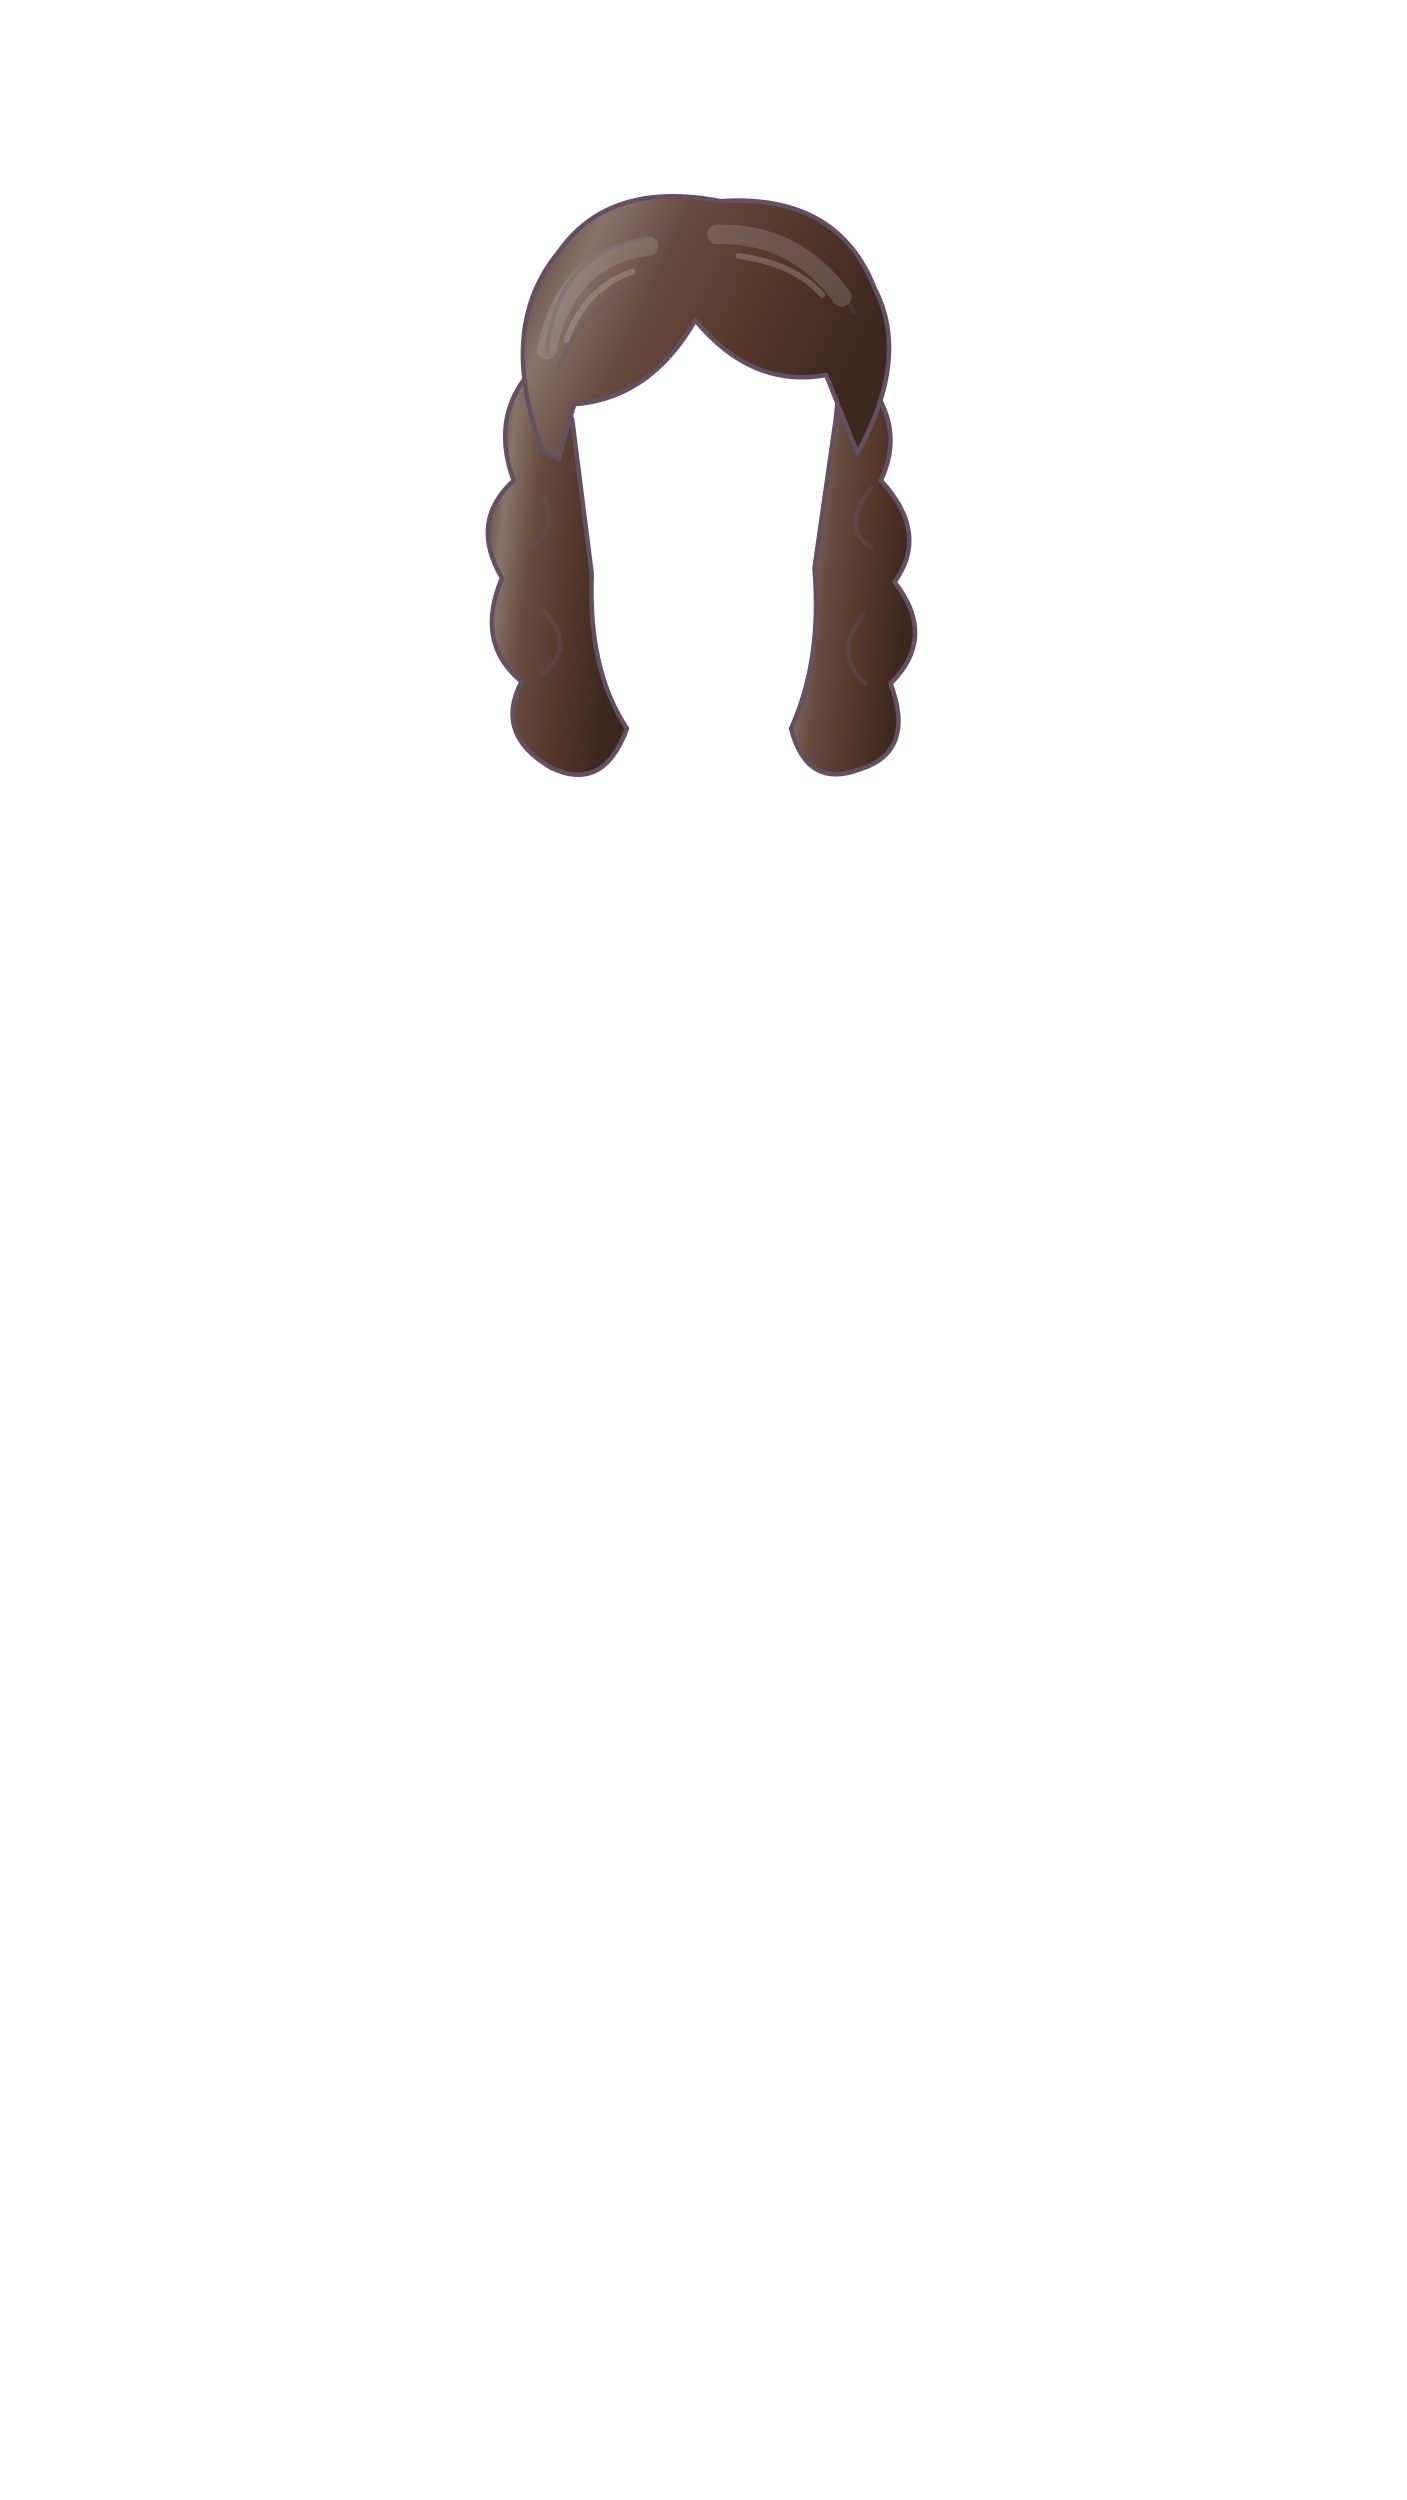
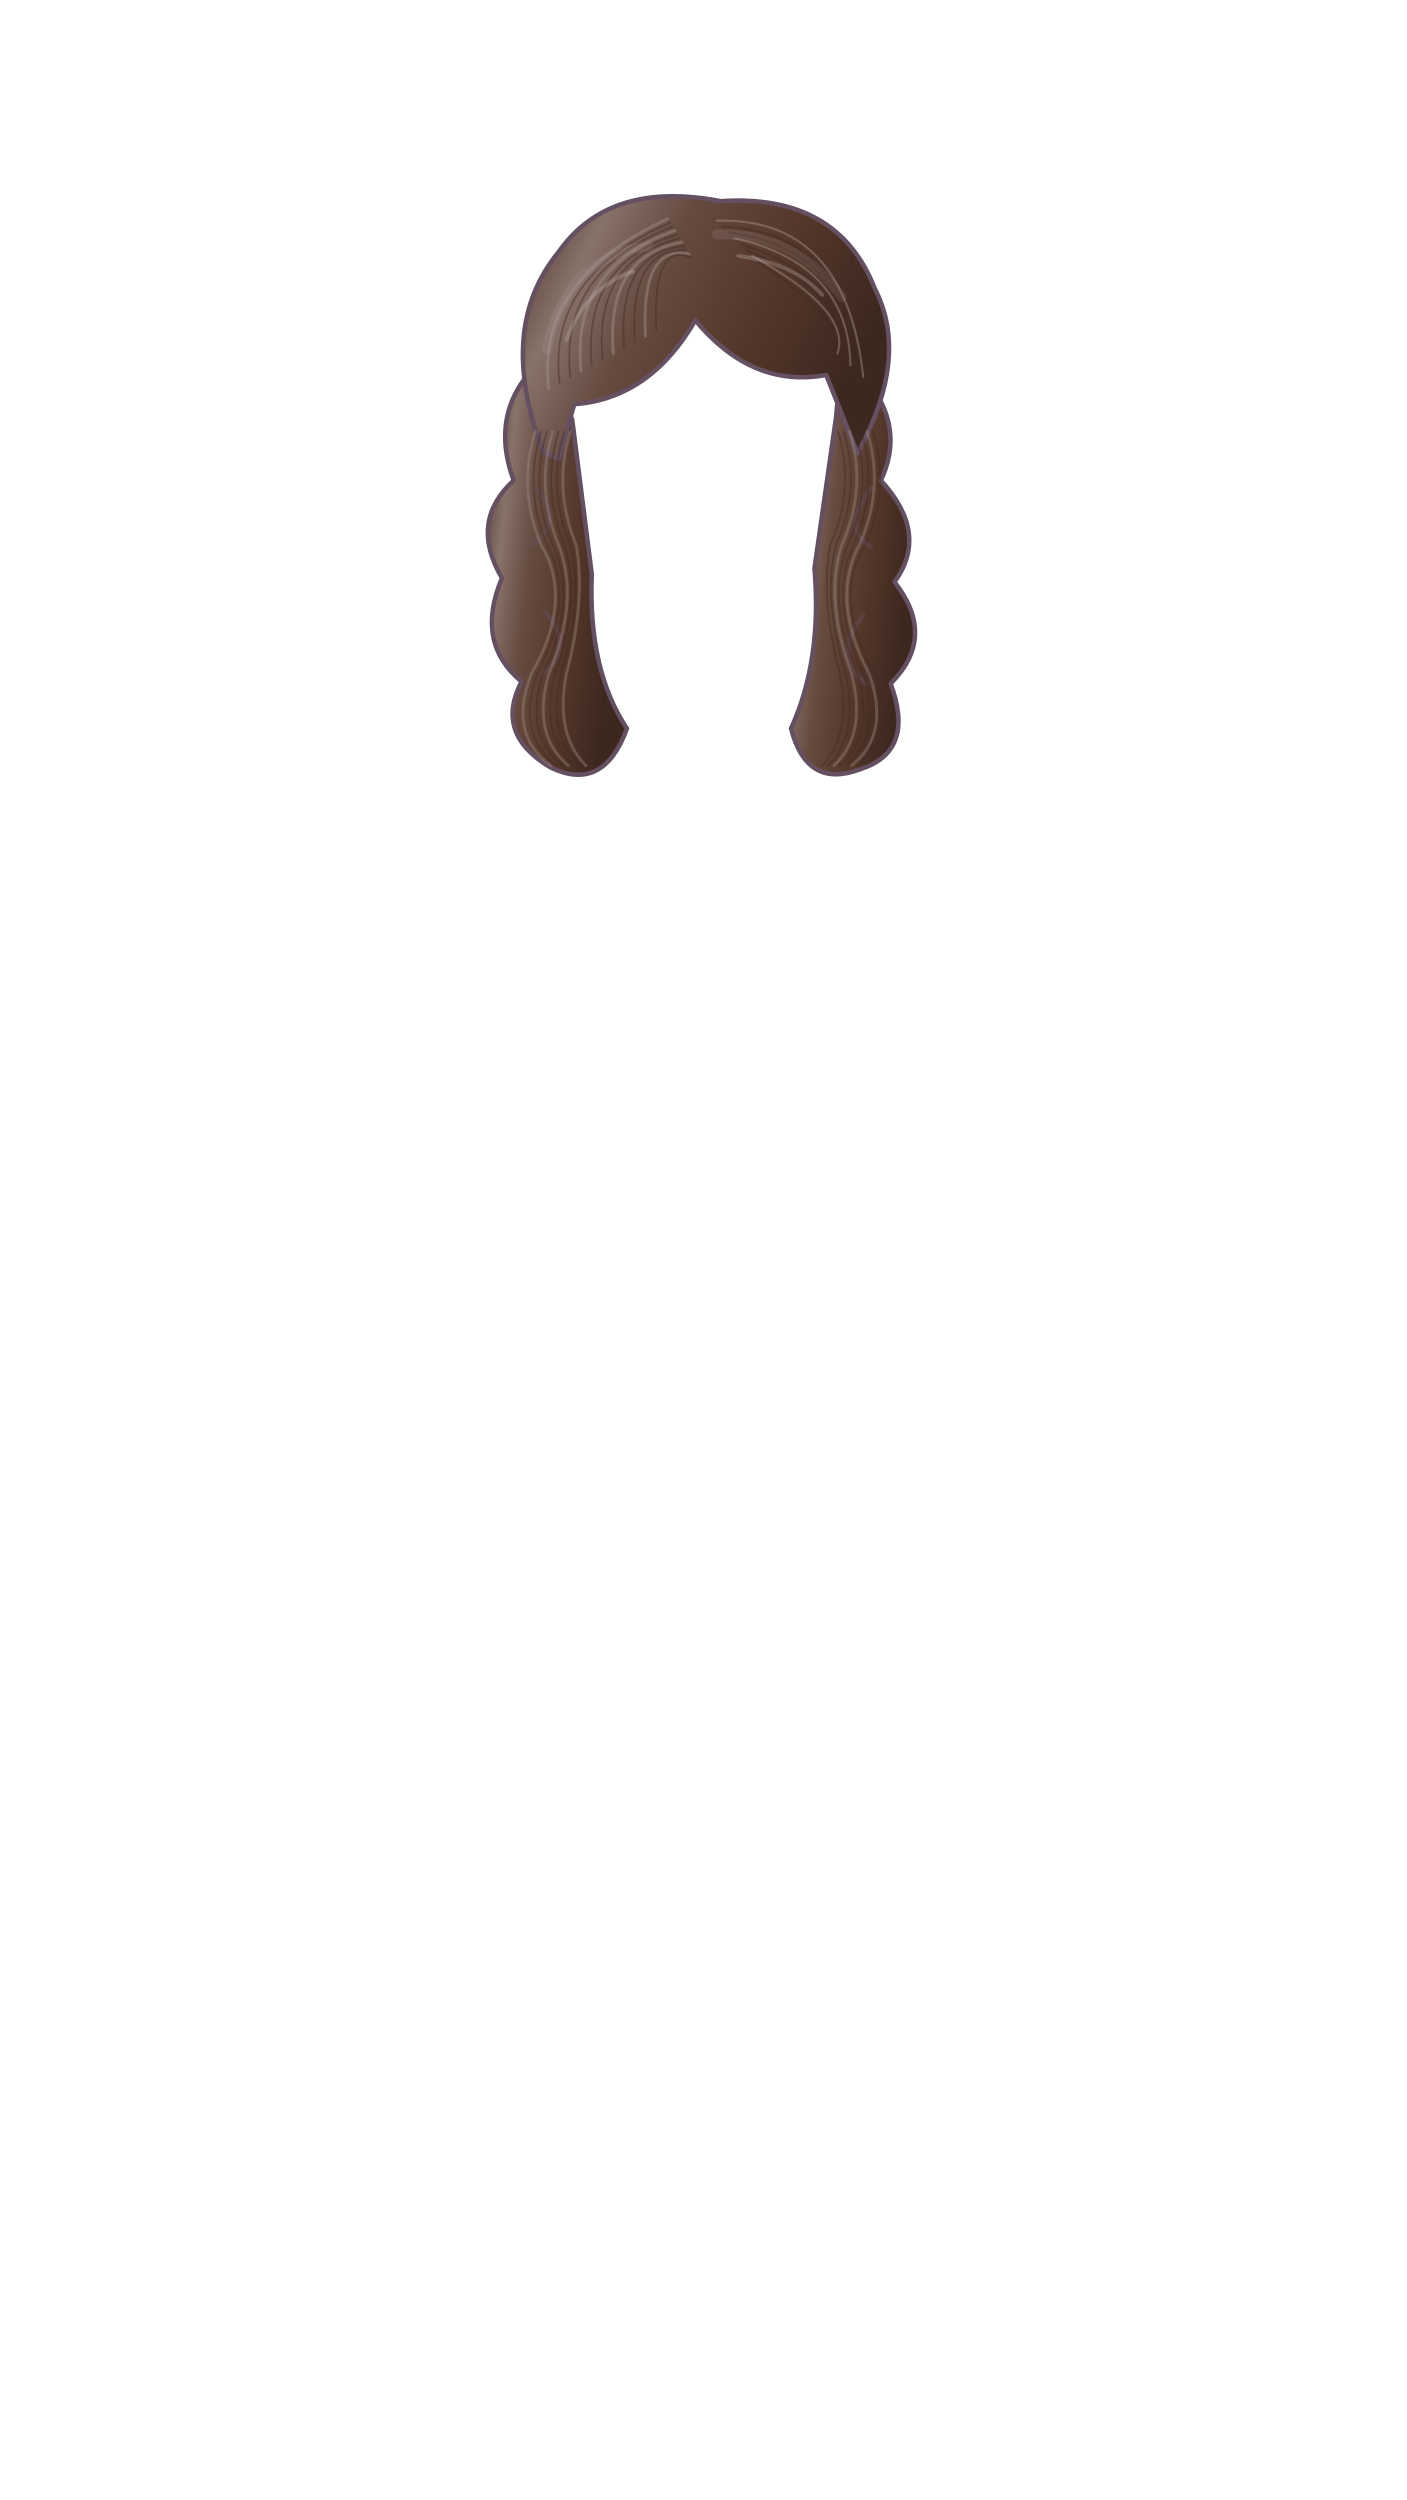
<svg xmlns="http://www.w3.org/2000/svg" width="720" height="1280" viewBox="0 0 720 1280" fill="none">
  <defs>
-     <linearGradient id="m1jl6m4l-0" x1="0" y1="0" x2="1" y2=".35">
+     <linearGradient id="m55ei80-0" x1="0" y1="0" x2="1" y2=".35">
      <stop stop-color="#442c22" />
      <stop offset=".22" stop-color="#88736b" />
      <stop offset=".42" stop-color="#664b40" />
      <stop offset=".7" stop-color="#55372b" />
      <stop offset="1" stop-color="#3d281f" />
    </linearGradient>
  </defs>
  <g stroke="#645061" stroke-width="2.3" stroke-linecap="round" stroke-linejoin="round">
-     <path d="M280 182 Q249 208 263 246 Q240 267 257 296 Q243 329 267 349 Q253 376 282 393 Q309 406 321 373 Q301 343 303 294 L293 215Z" fill="url(#m1jl6m4l-0)" />
-     <path d="M431 182 Q467 212 451 246 Q476 273 458 298 Q480 326 456 350 Q469 385 440 394 Q413 404 405 373 Q421 338 417 291 L428 214Z" fill="url(#m1jl6m4l-0)" />
-     <path d="M278 231 Q254 168 286 129 Q312 92 369 103 Q429 99 448 148 Q466 183 439 232 L423 192 Q385 199 356 164 Q333 204 294 207 L286 235Z" fill="url(#m1jl6m4l-0)" />
-     <path d="M280 179 Q290 131 332 126 M367 120 Q407 119 431 152" fill="none" stroke="#b8aba6" stroke-width="10" opacity=".25" />
-     <path d="M290 174 Q300 147 324 139 M378 131 Q407 135 421 151" fill="none" stroke="#c4b9b5" stroke-width="3" opacity=".3" />
-     <path d="M280 180 Q286 122 344 120 M365 119 Q418 115 437 160 M286 189 Q300 153 329 146" stroke="#645061" opacity="0.24" />
+     <path d="M280 182 Q249 208 263 246 Q240 267 257 296 Q243 329 267 349 Q253 376 282 393 Q309 406 321 373 Q301 343 303 294 L293 215Z" fill="url(#m55ei80-0)" />
+     <path d="M431 182 Q467 212 451 246 Q476 273 458 298 Q480 326 456 350 Q469 385 440 394 Q413 404 405 373 Q421 338 417 291 L428 214Z" fill="url(#m55ei80-0)" />
+     <path d="M278 231 Q254 168 286 129 Q312 92 369 103 Q429 99 448 148 Q466 183 439 232 L423 192 Q385 199 356 164 Q333 204 294 207 L286 235Z" fill="url(#m55ei80-0)" />
+     <path d="M281 199 Q274 143 342 112" fill="none" stroke="#a3938d" stroke-width="1.5" opacity=".44" />
+     <path d="M286.5 196 Q280 141 343.2 114" fill="none" stroke="#412a21" stroke-width="0.9" opacity=".44" />
+     <path d="M292 193 Q286 139 344.4 116" fill="none" stroke="#412a21" stroke-width="0.9" opacity=".44" />
+     <path d="M297.5 190 Q292 137 345.6 118" fill="none" stroke="#a3938d" stroke-width="1.5" opacity=".44" />
+     <path d="M303 187 Q298 135 346.8 120" fill="none" stroke="#412a21" stroke-width="0.9" opacity=".44" />
+     <path d="M308.5 184 Q304 133 348 122" fill="none" stroke="#412a21" stroke-width="0.9" opacity=".44" />
+     <path d="M314 181 Q310 131 349.2 124" fill="none" stroke="#a3938d" stroke-width="1.5" opacity=".44" />
+     <path d="M319.5 178 Q316 129 350.4 126" fill="none" stroke="#412a21" stroke-width="0.9" opacity=".44" />
+     <path d="M325 175 Q322 127 351.6 128" fill="none" stroke="#412a21" stroke-width="0.9" opacity=".44" />
+     <path d="M330.5 172 Q328 125 352.8 130" fill="none" stroke="#a3938d" stroke-width="1.5" opacity=".44" />
+     <path d="M336 169 Q334 123 354 132" fill="none" stroke="#412a21" stroke-width="0.9" opacity=".44" />
+     <path d="M367 113 Q433 111 442 193" fill="none" stroke="#a2918a" stroke-width="1.1" opacity=".46" />
+     <path d="M370 116 Q433.5 119 439.8 191" fill="none" stroke="#412a21" stroke-width="1.1" opacity=".46" />
+     <path d="M373 119 Q434 127 437.6 189" fill="none" stroke="#412a21" stroke-width="1.1" opacity=".46" />
+     <path d="M376 122 Q434.5 135 435.4 187" fill="none" stroke="#a2918a" stroke-width="1.1" opacity=".46" />
+     <path d="M379 125 Q435 143 433.2 185" fill="none" stroke="#412a21" stroke-width="1.1" opacity=".46" />
+     <path d="M382 128 Q435.5 151 431 183" fill="none" stroke="#412a21" stroke-width="1.1" opacity=".46" />
+     <path d="M385 131 Q436 159 428.8 181" fill="none" stroke="#a2918a" stroke-width="1.1" opacity=".46" />
+     <path d="M388 134 Q436.5 167 426.6 179" fill="none" stroke="#412a21" stroke-width="1.1" opacity=".46" />
+     <path d="M280 179 Q290 131 332 126 M367 120 Q407 119 431 152" fill="none" stroke="#b8aba6" stroke-width="5" opacity=".15" />
+     <path d="M290 174 Q300 147 324 139 M378 131 Q407 135 421 151" fill="none" stroke="#c4b9b5" stroke-width="2" opacity=".3" />
    <path d="M275 251 Q289 266 272 280 M279 313 Q295 331 278 345 M446 250 Q430 271 446 280 M442 315 Q426 334 443 350" stroke="#645061" opacity="0.4" />
+     <path d="M274 221 Q265 250 277 279 Q294 307 272 345 Q260 376 282 392" fill="none" stroke="#9c8b84" stroke-width="1.5" opacity=".4" />
+     <path d="M447 221 Q456 250 443 279 Q426 307 448 345 Q460 376 439 392" fill="none" stroke="#402920" stroke-width="1" opacity=".4" />
+     <path d="M277 221 Q268 250 280 279 Q295 307 275 345 Q264 376 285 392" fill="none" stroke="#402920" stroke-width="1" opacity=".4" />
+     <path d="M444 221 Q453 250 440 279 Q425 307 445 345 Q456 376 436 392" fill="none" stroke="#9c8b84" stroke-width="1.5" opacity=".4" />
+     <path d="M280 221 Q271 250 283 279 Q296 307 278 345 Q268 376 288 392" fill="none" stroke="#402920" stroke-width="1" opacity=".4" />
+     <path d="M441 221 Q450 250 437 279 Q424 307 442 345 Q452 376 433 392" fill="none" stroke="#402920" stroke-width="1" opacity=".4" />
+     <path d="M283 221 Q274 250 286 279 Q297 307 281 345 Q272 376 291 392" fill="none" stroke="#9c8b84" stroke-width="1.5" opacity=".4" />
+     <path d="M438 221 Q447 250 434 279 Q423 307 439 345 Q448 376 430 392" fill="none" stroke="#402920" stroke-width="1" opacity=".4" />
+     <path d="M286 221 Q277 250 289 279 Q298 307 284 345 Q276 376 294 392" fill="none" stroke="#402920" stroke-width="1" opacity=".4" />
+     <path d="M435 221 Q444 250 431 279 Q422 307 436 345 Q444 376 427 392" fill="none" stroke="#9c8b84" stroke-width="1.5" opacity=".4" />
+     <path d="M289 221 Q280 250 292 279 Q299 307 287 345 Q280 376 297 392" fill="none" stroke="#402920" stroke-width="1" opacity=".4" />
+     <path d="M432 221 Q441 250 428 279 Q421 307 433 345 Q440 376 424 392" fill="none" stroke="#402920" stroke-width="1" opacity=".4" />
+     <path d="M292 221 Q283 250 295 279 Q300 307 290 345 Q284 376 300 392" fill="none" stroke="#9c8b84" stroke-width="1.5" opacity=".4" />
+     <path d="M429 221 Q438 250 425 279 Q420 307 430 345 Q436 376 421 392" fill="none" stroke="#402920" stroke-width="1" opacity=".4" />
  </g>
</svg>
